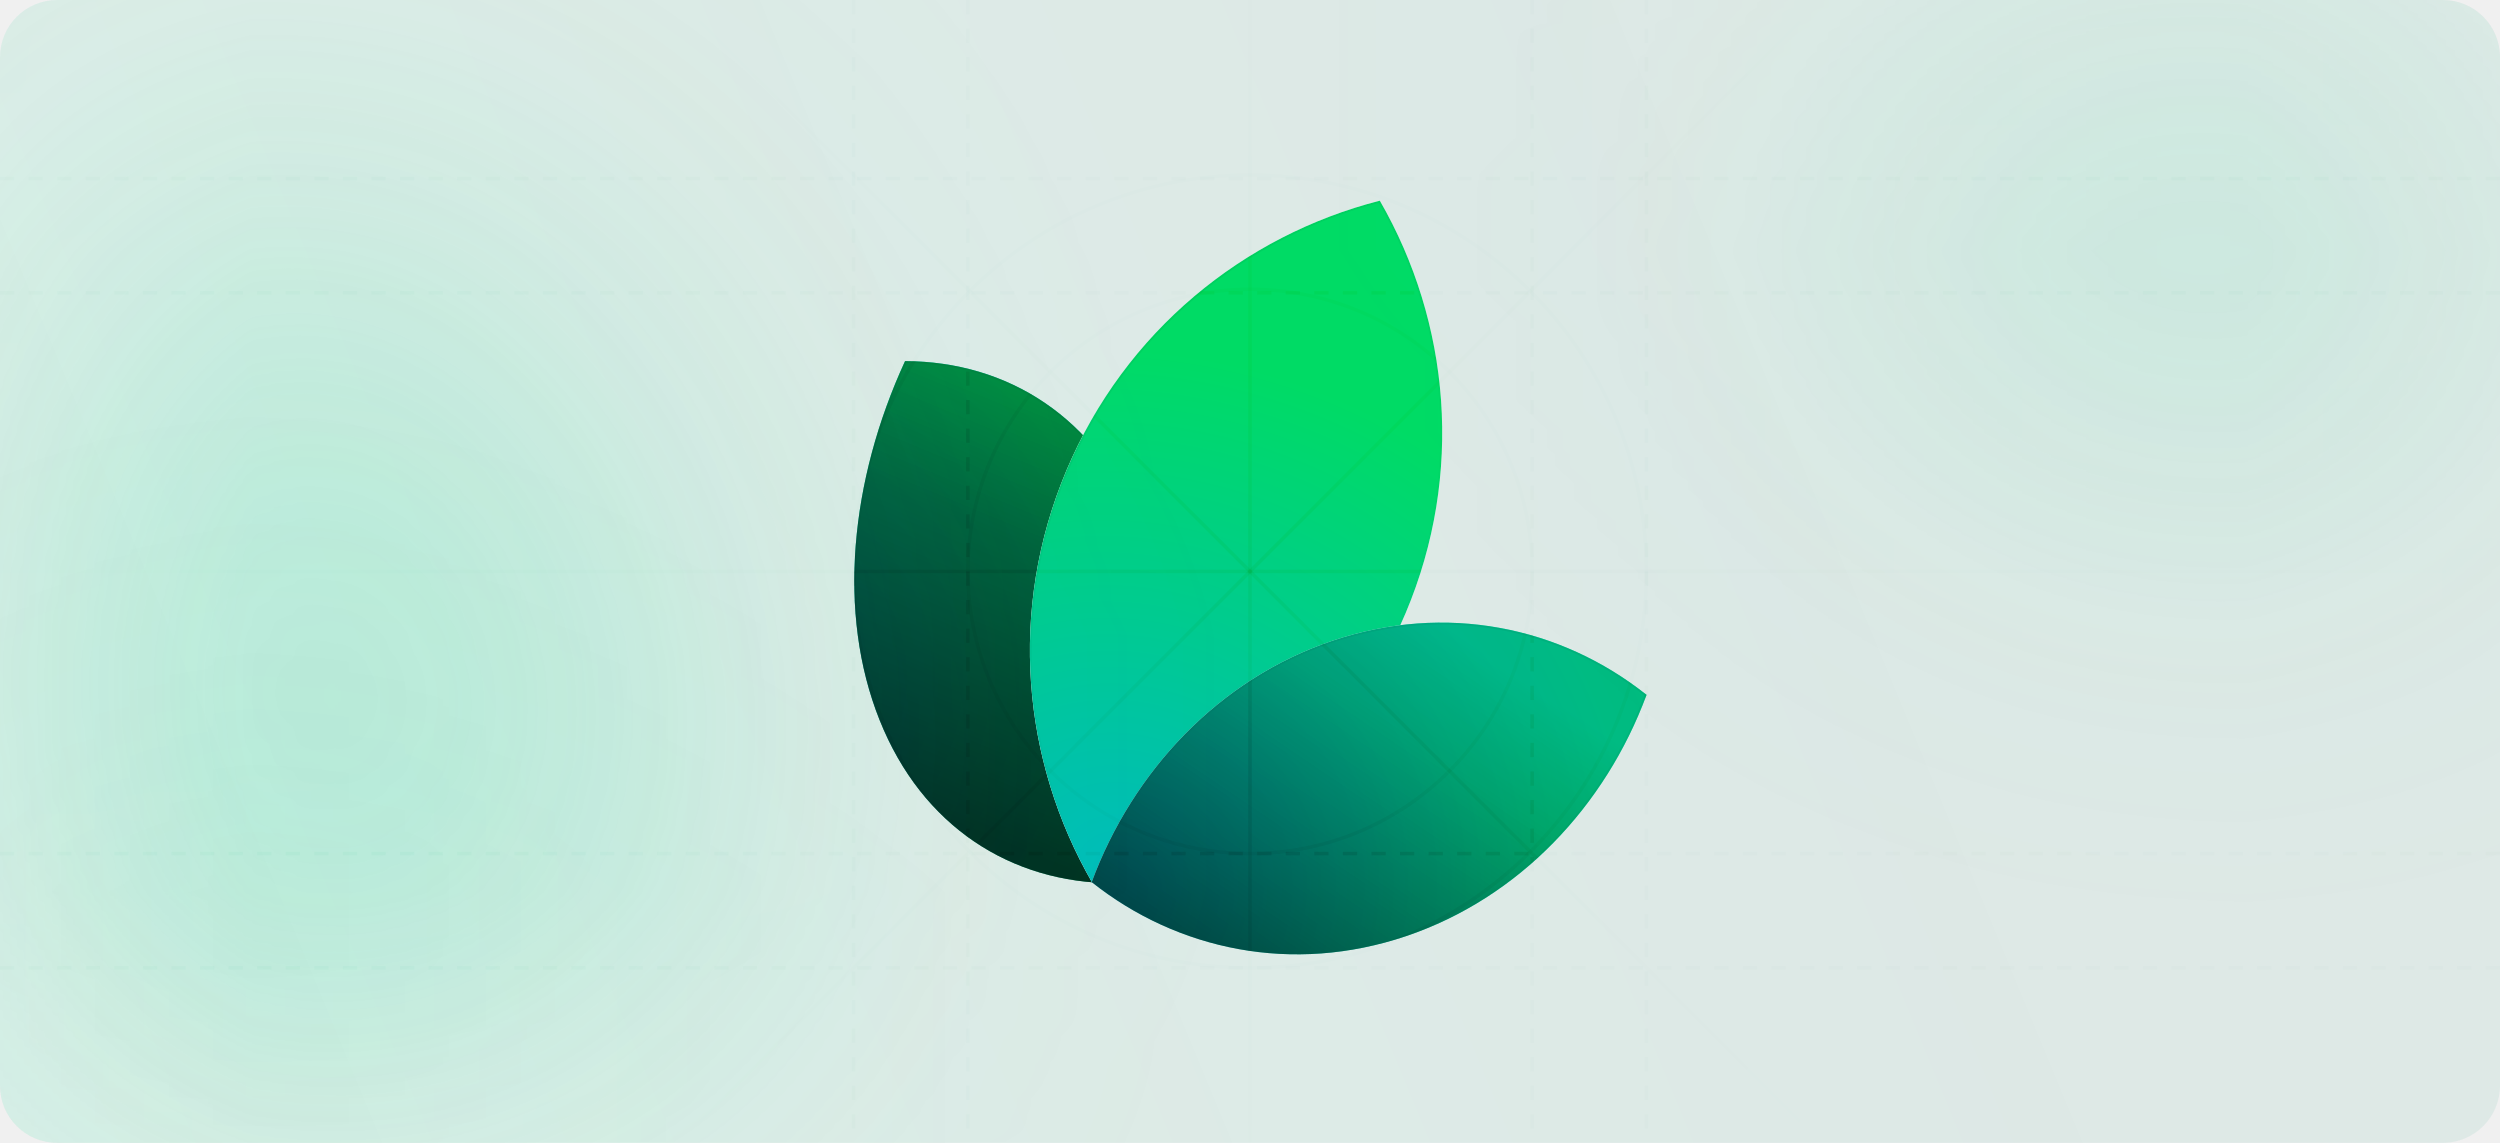
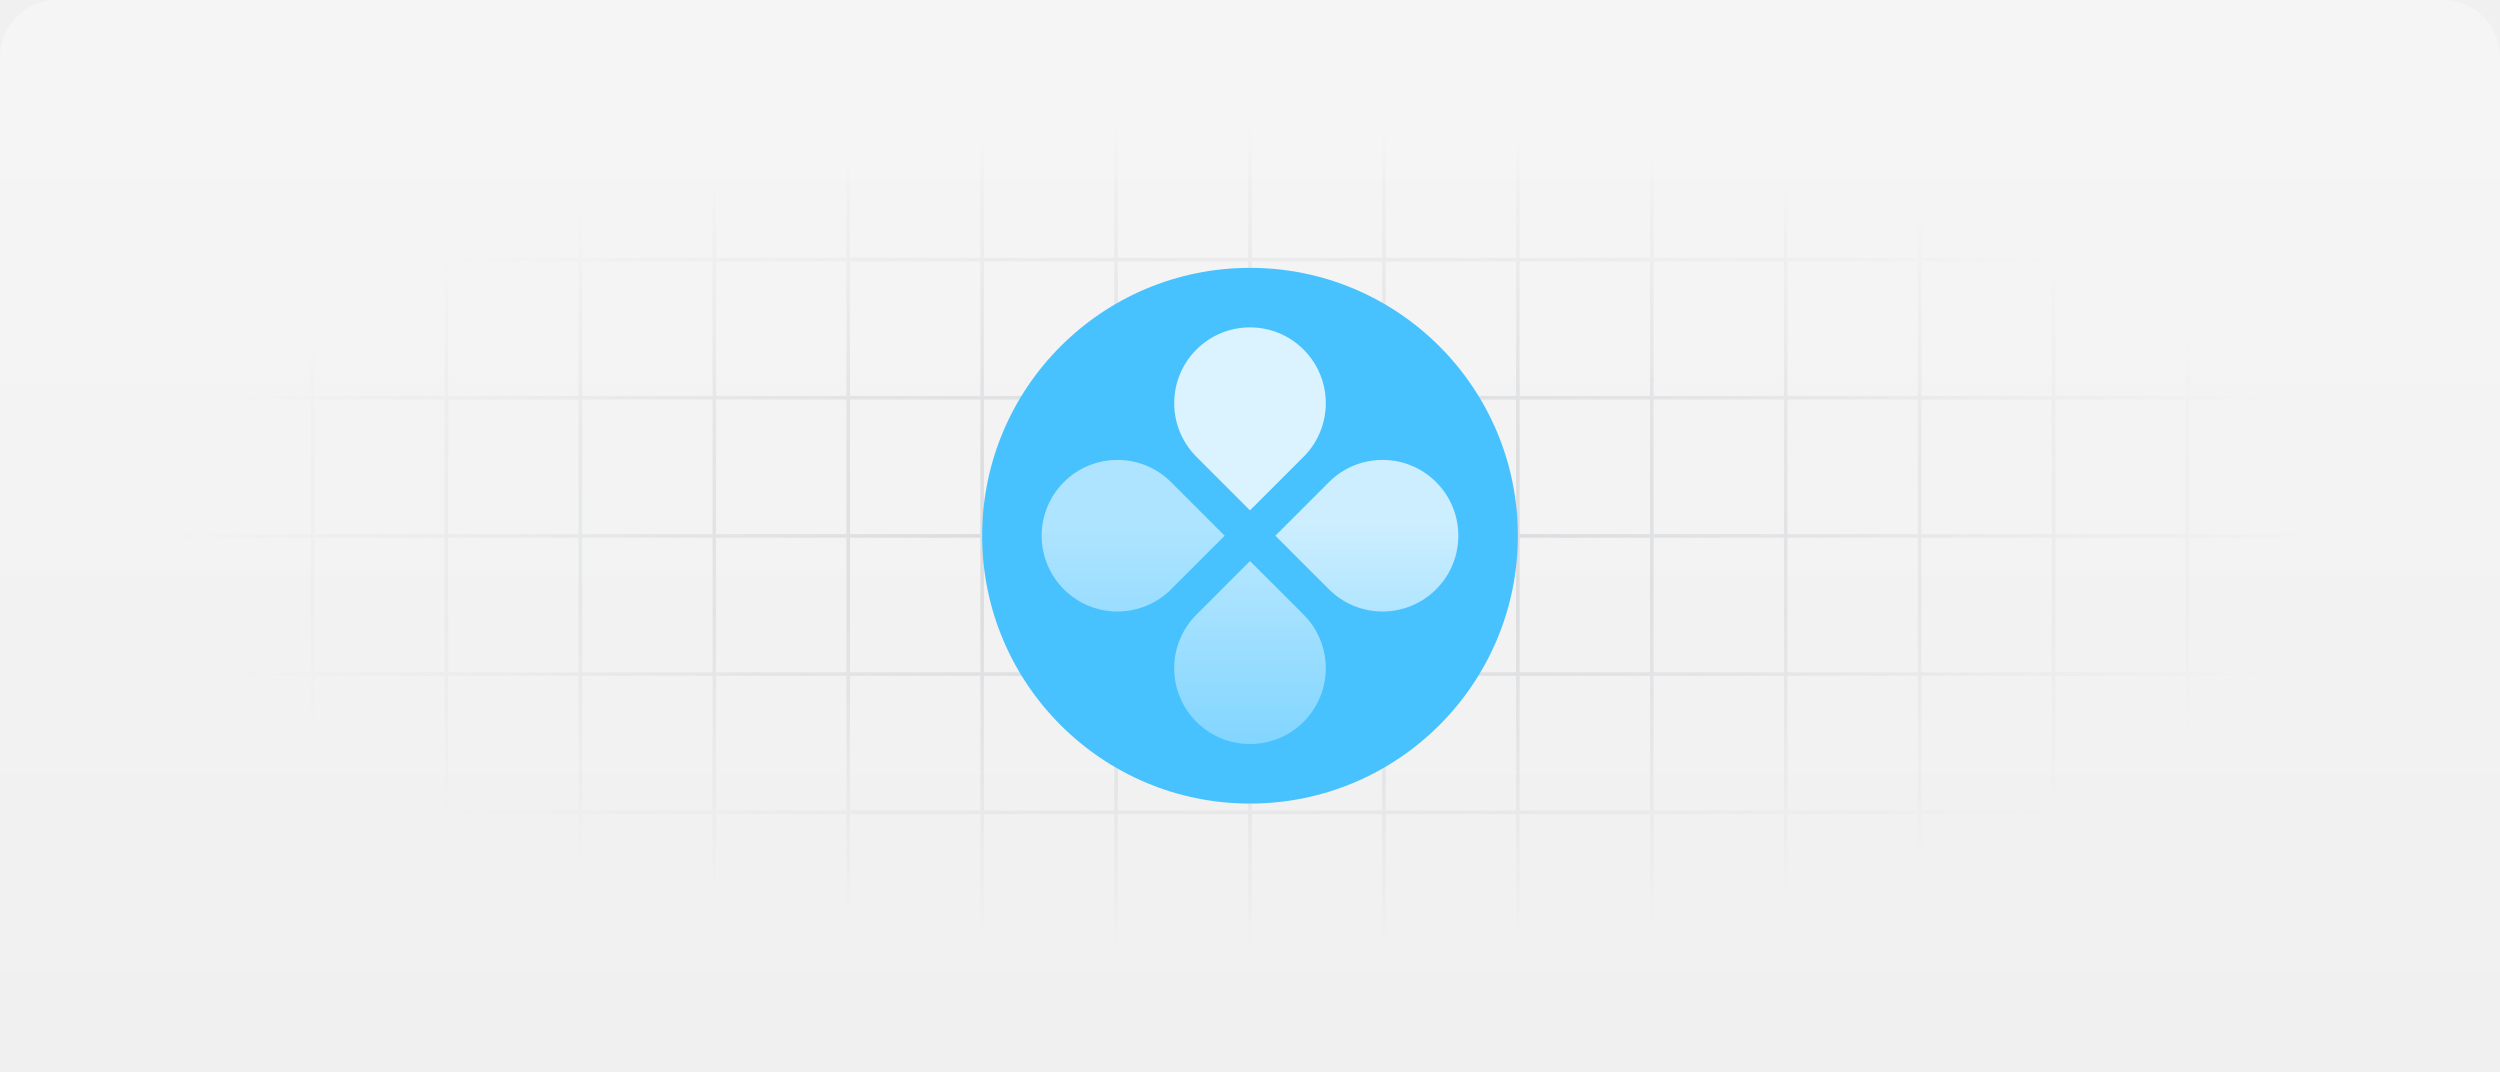
- <svg xmlns="http://www.w3.org/2000/svg" width="700" height="320" viewBox="0 0 700 320" fill="none">
-   <g clip-path="url(#clip0_2862_278)">
-     <rect width="700" height="320" rx="16" fill="url(#paint0_linear_2862_278)" />
-     <path d="M311.889 247.3C283.097 247.215 258.226 231.466 246.292 201.629C234.357 171.793 238.02 134.523 253.414 101.112C282.206 101.197 307.077 116.945 319.011 146.782C330.946 176.619 327.283 213.888 311.889 247.3Z" fill="white" />
-     <path d="M311.889 247.3C283.097 247.215 258.226 231.466 246.292 201.629C234.357 171.793 238.02 134.523 253.414 101.112C282.206 101.197 307.077 116.945 319.011 146.782C330.946 176.619 327.283 213.888 311.889 247.3Z" fill="url(#paint1_radial_2862_278)" />
-     <path d="M311.889 247.3C283.097 247.215 258.226 231.466 246.292 201.629C234.357 171.793 238.02 134.523 253.414 101.112C282.206 101.197 307.077 116.945 319.011 146.782C330.946 176.619 327.283 213.888 311.889 247.3Z" fill="black" fill-opacity="0.5" style="mix-blend-mode:hard-light" />
-     <path d="M311.889 247.3C283.097 247.215 258.226 231.466 246.292 201.629C234.357 171.793 238.02 134.523 253.414 101.112C282.206 101.197 307.077 116.945 319.011 146.782C330.946 176.619 327.283 213.888 311.889 247.3Z" fill="url(#paint2_linear_2862_278)" fill-opacity="0.5" style="mix-blend-mode:hard-light" />
-     <path d="M311.72 247.034C283.108 246.887 258.409 231.208 246.538 201.531C234.656 171.825 238.271 134.702 253.583 101.377C282.195 101.524 306.894 117.203 318.765 146.88C330.647 176.586 327.031 213.709 311.72 247.034Z" stroke="url(#paint3_linear_2862_278)" stroke-opacity="0.05" stroke-width="0.531" />
-     <path d="M305.839 247.174C343.92 237.419 377.154 210.619 393.585 171.64C410.017 132.661 405.98 90.199 386.347 56.193C348.266 65.948 315.032 92.749 298.601 131.728C282.169 170.706 286.206 213.168 305.839 247.174Z" fill="white" />
-     <path d="M305.839 247.174C343.92 237.419 377.154 210.619 393.585 171.64C410.017 132.661 405.98 90.199 386.347 56.193C348.266 65.948 315.032 92.749 298.601 131.728C282.169 170.706 286.206 213.168 305.839 247.174Z" fill="url(#paint4_radial_2862_278)" />
-     <path d="M393.341 171.537C376.971 210.369 343.89 237.091 305.969 246.867C286.462 212.959 282.476 170.663 298.845 131.831C315.215 92.998 348.295 66.276 386.217 56.5C405.724 90.408 409.71 132.704 393.341 171.537Z" stroke="url(#paint5_linear_2862_278)" stroke-opacity="0.05" stroke-width="0.531" />
-     <path d="M305.686 246.995C329.75 266.114 361.965 272.832 393.671 262.129C425.376 251.426 449.499 225.691 461.03 194.556C436.967 175.437 404.751 168.719 373.046 179.422C341.34 190.125 317.217 215.86 305.686 246.995Z" fill="white" />
-     <path d="M305.686 246.995C329.75 266.114 361.965 272.832 393.671 262.129C425.376 251.426 449.499 225.691 461.03 194.556C436.967 175.437 404.751 168.719 373.046 179.422C341.34 190.125 317.217 215.86 305.686 246.995Z" fill="url(#paint6_radial_2862_278)" />
-     <path d="M305.686 246.995C329.75 266.114 361.965 272.832 393.671 262.129C425.376 251.426 449.499 225.691 461.03 194.556C436.967 175.437 404.751 168.719 373.046 179.422C341.34 190.125 317.217 215.86 305.686 246.995Z" fill="black" fill-opacity="0.2" style="mix-blend-mode:hard-light" />
-     <path d="M305.686 246.995C329.75 266.114 361.965 272.832 393.671 262.129C425.376 251.426 449.499 225.691 461.03 194.556C436.967 175.437 404.751 168.719 373.046 179.422C341.34 190.125 317.217 215.86 305.686 246.995Z" fill="url(#paint7_linear_2862_278)" fill-opacity="0.5" style="mix-blend-mode:hard-light" />
-     <path d="M393.586 261.878C362.035 272.529 329.981 265.88 306.002 246.907C317.535 215.919 341.571 190.327 373.13 179.673C404.682 169.023 436.736 175.671 460.715 194.644C449.182 225.632 425.146 251.224 393.586 261.878Z" stroke="url(#paint8_linear_2862_278)" stroke-opacity="0.05" stroke-width="0.531" />
-     <g opacity="0.8" filter="url(#filter0_f_2862_278)">
-       <circle cx="660" cy="-60" r="160" fill="#18E299" fill-opacity="0.4" />
-     </g>
-     <g opacity="0.8" filter="url(#filter1_f_2862_278)">
-       <circle cx="20" cy="213" r="160" fill="#18E299" fill-opacity="0.33" />
-     </g>
-     <g opacity="0.8" filter="url(#filter2_f_2862_278)">
-       <circle cx="660" cy="480" r="160" fill="#18E299" fill-opacity="0.52" />
-     </g>
-     <g opacity="0.8" filter="url(#filter3_f_2862_278)">
-       <circle cx="20" cy="413" r="160" fill="#18E299" fill-opacity="0.22" />
-     </g>
-     <g style="mix-blend-mode:overlay" opacity="0.1">
-       <path d="M0 50H700" stroke="black" stroke-dasharray="4 4" />
-     </g>
-     <g style="mix-blend-mode:overlay" opacity="0.1">
-       <path d="M0 82H700" stroke="black" stroke-dasharray="4 4" />
-     </g>
-     <g style="mix-blend-mode:overlay" opacity="0.1">
-       <path d="M239 0L239 320" stroke="black" stroke-dasharray="4 4" />
-     </g>
-     <g style="mix-blend-mode:overlay" opacity="0.1">
-       <path d="M271 0L271 320" stroke="black" stroke-dasharray="4 4" />
-     </g>
-     <g style="mix-blend-mode:overlay" opacity="0.1">
-       <path d="M461 0L461 320" stroke="black" stroke-dasharray="4 4" />
-     </g>
-     <g style="mix-blend-mode:overlay" opacity="0.1">
-       <path d="M350 0L350 320" stroke="url(#paint9_linear_2862_278)" />
-     </g>
-     <g style="mix-blend-mode:overlay" opacity="0.1">
-       <path d="M429 0L429 320" stroke="black" stroke-dasharray="4 4" />
-     </g>
-     <g style="mix-blend-mode:overlay" opacity="0.1">
-       <path d="M0 271H700" stroke="black" stroke-dasharray="4 4" />
-     </g>
-     <g style="mix-blend-mode:overlay" opacity="0.1">
-       <path d="M0 239H700" stroke="black" stroke-dasharray="4 4" />
-     </g>
-     <g style="mix-blend-mode:overlay" opacity="0.1">
-       <path d="M0 160H700" stroke="url(#paint10_linear_2862_278)" />
-     </g>
-     <g style="mix-blend-mode:overlay" opacity="0.1">
-       <path d="M511 -1L189 321" stroke="url(#paint11_linear_2862_278)" />
-     </g>
-     <g style="mix-blend-mode:overlay" opacity="0.1">
-       <path d="M511 321L189 -1" stroke="url(#paint12_linear_2862_278)" />
-     </g>
-     <g style="mix-blend-mode:overlay" opacity="0.05">
-       <circle cx="350" cy="160" r="111" stroke="black" />
-     </g>
-     <g style="mix-blend-mode:overlay" opacity="0.05">
-       <circle cx="350" cy="160" r="79" stroke="black" />
-     </g>
-   </g>
+ <svg xmlns="http://www.w3.org/2000/svg" width="700" height="300" viewBox="0 0 700 300" fill="none">
+   <rect width="700" height="300" rx="16" fill="url(#paint0_linear_2545_55035)" />
+   <path d="M87.5 34H50V72.686M87.5 34V72.686M87.5 34H125M87.5 72.686H50M87.5 72.686V111.372M87.5 72.686H125M50 72.686V111.372M87.5 111.372H50M87.5 111.372V150.058M87.5 111.372H125M50 111.372V150.058M87.5 150.058H50M87.5 150.058V188.745M87.5 150.058H125M50 150.058V188.745M87.5 188.745H50M87.5 188.745V227.431M87.5 188.745H125M50 188.745V227.431M87.5 227.431H50M87.5 227.431V266.117M87.5 227.431H125M50 227.431V266.117H87.5M87.5 266.117H125M125 34V72.686M125 34H162.5M125 72.686V111.372M125 72.686H162.5M125 111.372V150.058M125 111.372H162.5M125 150.058V188.745M125 150.058H162.5M125 188.745V227.431M125 188.745H162.5M125 227.431V266.117M125 227.431H162.5M125 266.117H162.5M162.5 34V72.686M162.5 34H200M162.5 72.686V111.372M162.5 72.686H200M162.5 111.372V150.058M162.5 111.372H200M162.5 150.058V188.745M162.5 150.058H200M162.5 188.745V227.431M162.5 188.745H200M162.5 227.431V266.117M162.5 227.431H200M162.5 266.117H200M200 34V72.686M200 34H237.5M200 72.686V111.372M200 72.686H237.5M200 111.372V150.058M200 111.372H237.5M200 150.058V188.745M200 150.058H237.5M200 188.745V227.431M200 188.745H237.5M200 227.431V266.117M200 227.431H237.5M200 266.117H237.5M237.5 34V72.686M237.5 34H275M237.5 72.686V111.372M237.5 72.686H275M237.5 111.372V150.058M237.5 111.372H275M237.5 150.058V188.745M237.5 150.058H275M237.5 188.745V227.431M237.5 188.745H275M237.5 227.431V266.117M237.5 227.431H275M237.5 266.117H275M275 34V72.686M275 34H312.5M275 72.686V111.372M275 72.686H312.5M275 111.372V150.058M275 111.372H312.5M275 150.058V188.745M275 150.058H312.5M275 188.745V227.431M275 188.745H312.5M275 227.431V266.117M275 227.431H312.5M275 266.117H312.5M312.5 34V72.686M312.5 34H350M312.5 72.686V111.372M312.5 72.686H350M312.5 111.372V150.058M312.5 111.372H350M312.5 150.058V188.745M312.5 150.058H350M312.5 188.745V227.431M312.5 188.745H350M312.5 227.431V266.117M312.5 227.431H350M312.5 266.117H350M350 34V72.686M350 34H387.5M350 72.686V111.372M350 72.686H387.5M350 111.372V150.058M350 111.372H387.5M350 150.058V188.745M350 150.058H387.5M350 188.745V227.431M350 188.745H387.5M350 227.431V266.117M350 227.431H387.5M350 266.117H387.5M387.5 34V72.686M387.5 34H425M387.5 72.686V111.372M387.5 72.686H425M387.5 111.372V150.058M387.5 111.372H425M387.5 150.058V188.745M387.5 150.058H425M387.5 188.745V227.431M387.5 188.745H425M387.5 227.431V266.117M387.5 227.431H425M387.5 266.117H425M425 34V72.686M425 34H462.5M425 72.686V111.372M425 72.686H462.5M425 111.372V150.058M425 111.372H462.5M425 150.058V188.745M425 150.058H462.5M425 188.745V227.431M425 188.745H462.5M425 227.431V266.117M425 227.431H462.5M425 266.117H462.5M462.5 34V72.686M462.5 34H500M462.5 72.686V111.372M462.5 72.686H500M462.5 111.372V150.058M462.5 111.372H500M462.5 150.058V188.745M462.5 150.058H500M462.5 188.745V227.431M462.5 188.745H500M462.5 227.431V266.117M462.5 227.431H500M462.5 266.117H500M500 34V72.686M500 34H537.5M500 72.686V111.372M500 72.686H537.5M500 111.372V150.058M500 111.372H537.5M500 150.058V188.745M500 150.058H537.5M500 188.745V227.431M500 188.745H537.5M500 227.431V266.117M500 227.431H537.5M500 266.117H537.5M537.5 34V72.686M537.5 34H575M537.5 72.686V111.372M537.5 72.686H575M537.5 111.372V150.058M537.5 111.372H575M537.5 150.058V188.745M537.5 150.058H575M537.5 188.745V227.431M537.5 188.745H575M537.5 227.431V266.117M537.5 227.431H575M537.5 266.117H575M575 34V72.686M575 34H612.5M575 72.686V111.372M575 72.686H612.5M575 111.372V150.058M575 111.372H612.5M575 150.058V188.745M575 150.058H612.5M575 188.745V227.431M575 188.745H612.5M575 227.431V266.117M575 227.431H612.5M575 266.117H612.5M612.5 34V72.686M612.5 34H650V72.686M612.5 72.686V111.372M612.5 72.686H650M612.5 111.372V150.058M612.5 111.372H650M612.5 150.058V188.745M612.5 150.058H650M612.5 188.745V227.431M612.5 188.745H650M612.5 227.431V266.117M612.5 227.431H650M612.5 266.117H650V227.431M650 72.686V111.372M650 111.372V150.058M650 150.058V188.745M650 188.745V227.431" stroke="url(#paint1_radial_2545_55035)" stroke-opacity="0.24" />
+   <path d="M275 150C275 108.579 308.579 75 350 75V75C391.421 75 425 108.579 425 150V150C425 191.421 391.421 225 350 225V225C308.579 225 275 191.421 275 150V150Z" fill="#47C2FF" />
+   <path fill-rule="evenodd" clip-rule="evenodd" d="M372.106 165.006C380.393 173.294 393.83 173.294 402.118 165.006C410.405 156.718 410.405 143.282 402.118 134.994C393.83 126.707 380.393 126.707 372.106 134.994L357.1 150L372.106 165.006Z" fill="url(#paint2_linear_2545_55035)" fill-opacity="0.72" />
+   <path fill-rule="evenodd" clip-rule="evenodd" d="M365.007 202.117C373.294 193.829 373.294 180.393 365.007 172.105L350 157.099L334.994 172.105C326.707 180.393 326.707 193.829 334.994 202.117C343.282 210.405 356.719 210.405 365.007 202.117Z" fill="url(#paint3_linear_2545_55035)" fill-opacity="0.64" />
+   <path fill-rule="evenodd" clip-rule="evenodd" d="M297.882 165.006C289.594 156.718 289.594 143.282 297.882 134.994C306.17 126.707 319.606 126.707 327.894 134.994L342.9 150L327.894 165.006C319.606 173.294 306.17 173.294 297.882 165.006Z" fill="url(#paint4_linear_2545_55035)" fill-opacity="0.56" />
+   <path fill-rule="evenodd" clip-rule="evenodd" d="M365.007 127.894C373.294 119.606 373.294 106.17 365.007 97.882C356.719 89.594 343.282 89.594 334.994 97.882C326.707 106.17 326.707 119.606 334.994 127.894L350 142.9L365.007 127.894Z" fill="url(#paint5_linear_2545_55035)" fill-opacity="0.8" />
  <defs>
-     <filter id="filter0_f_2862_278" x="260" y="-460" width="800" height="800" filterUnits="userSpaceOnUse" color-interpolation-filters="sRGB">
-       <feFlood flood-opacity="0" result="BackgroundImageFix" />
-       <feBlend mode="normal" in="SourceGraphic" in2="BackgroundImageFix" result="shape" />
-       <feGaussianBlur stdDeviation="120" result="effect1_foregroundBlur_2862_278" />
-     </filter>
-     <filter id="filter1_f_2862_278" x="-380" y="-187" width="800" height="800" filterUnits="userSpaceOnUse" color-interpolation-filters="sRGB">
-       <feFlood flood-opacity="0" result="BackgroundImageFix" />
-       <feBlend mode="normal" in="SourceGraphic" in2="BackgroundImageFix" result="shape" />
-       <feGaussianBlur stdDeviation="120" result="effect1_foregroundBlur_2862_278" />
-     </filter>
-     <filter id="filter2_f_2862_278" x="260" y="80" width="800" height="800" filterUnits="userSpaceOnUse" color-interpolation-filters="sRGB">
-       <feFlood flood-opacity="0" result="BackgroundImageFix" />
-       <feBlend mode="normal" in="SourceGraphic" in2="BackgroundImageFix" result="shape" />
-       <feGaussianBlur stdDeviation="120" result="effect1_foregroundBlur_2862_278" />
-     </filter>
-     <filter id="filter3_f_2862_278" x="-380" y="13" width="800" height="800" filterUnits="userSpaceOnUse" color-interpolation-filters="sRGB">
-       <feFlood flood-opacity="0" result="BackgroundImageFix" />
-       <feBlend mode="normal" in="SourceGraphic" in2="BackgroundImageFix" result="shape" />
-       <feGaussianBlur stdDeviation="120" result="effect1_foregroundBlur_2862_278" />
-     </filter>
-     <linearGradient id="paint0_linear_2862_278" x1="1.04308e-05" y1="320" x2="710.784" y2="26.079" gradientUnits="userSpaceOnUse">
-       <stop stop-color="#18E299" stop-opacity="0.09" />
-       <stop offset="0.729" stop-color="#0D9373" stop-opacity="0.08" />
+     <linearGradient id="paint0_linear_2545_55035" x1="350" y1="0" x2="350" y2="300" gradientUnits="userSpaceOnUse">
+       <stop stop-color="white" stop-opacity="0.36" />
+       <stop offset="1" stop-color="white" stop-opacity="0" />
    </linearGradient>
-     <radialGradient id="paint1_radial_2862_278" cx="0" cy="0" r="1" gradientUnits="userSpaceOnUse" gradientTransform="translate(208.697 189.703) rotate(-10.029) scale(169.097 167.466)">
-       <stop stop-color="#00B0BB" />
-       <stop offset="1" stop-color="#00DB65" />
+     <radialGradient id="paint1_radial_2545_55035" cx="0" cy="0" r="1" gradientUnits="userSpaceOnUse" gradientTransform="translate(350 150.058) rotate(90) scale(116.058 300)">
+       <stop stop-color="#717784" />
+       <stop offset="1" stop-color="#717784" stop-opacity="0" />
    </radialGradient>
-     <linearGradient id="paint2_linear_2862_278" x1="306.587" y1="93.56" x2="252.341" y2="224.228" gradientUnits="userSpaceOnUse">
-       <stop stop-color="#18E299" />
-       <stop offset="1" />
+     <linearGradient id="paint2_linear_2545_55035" x1="350" y1="91.666" x2="350" y2="268.575" gradientUnits="userSpaceOnUse">
+       <stop offset="0.313" stop-color="white" />
+       <stop offset="1" stop-color="white" stop-opacity="0" />
    </linearGradient>
-     <linearGradient id="paint3_linear_2862_278" x1="311.84" y1="123.717" x2="253.579" y2="224.761" gradientUnits="userSpaceOnUse">
-       <stop />
-       <stop offset="1" stop-opacity="0" />
+     <linearGradient id="paint3_linear_2545_55035" x1="350" y1="91.666" x2="350" y2="268.575" gradientUnits="userSpaceOnUse">
+       <stop offset="0.313" stop-color="white" />
+       <stop offset="1" stop-color="white" stop-opacity="0" />
    </linearGradient>
-     <radialGradient id="paint4_radial_2862_278" cx="0" cy="0" r="1" gradientUnits="userSpaceOnUse" gradientTransform="translate(313.407 243.64) rotate(-75.7542) scale(203.632 223.902)">
-       <stop stop-color="#00BBBB" />
-       <stop offset="0.713" stop-color="#00DB65" />
-     </radialGradient>
-     <linearGradient id="paint5_linear_2862_278" x1="308.586" y1="102.284" x2="383.487" y2="201.169" gradientUnits="userSpaceOnUse">
-       <stop />
-       <stop offset="1" stop-opacity="0" />
+     <linearGradient id="paint4_linear_2545_55035" x1="350" y1="91.666" x2="350" y2="268.575" gradientUnits="userSpaceOnUse">
+       <stop offset="0.313" stop-color="white" />
+       <stop offset="1" stop-color="white" stop-opacity="0" />
    </linearGradient>
-     <radialGradient id="paint6_radial_2862_278" cx="0" cy="0" r="1" gradientUnits="userSpaceOnUse" gradientTransform="translate(311.447 249.925) rotate(-20.3524) scale(174.776 163.096)">
-       <stop stop-color="#00B0BB" />
-       <stop offset="1" stop-color="#00DB65" />
-     </radialGradient>
-     <linearGradient id="paint7_linear_2862_278" x1="395.843" y1="169.781" x2="332.121" y2="263.82" gradientUnits="userSpaceOnUse">
-       <stop stop-color="#00B1BC" />
-       <stop offset="1" />
+     <linearGradient id="paint5_linear_2545_55035" x1="350" y1="91.666" x2="350" y2="268.575" gradientUnits="userSpaceOnUse">
+       <stop offset="0.313" stop-color="white" />
+       <stop offset="1" stop-color="white" stop-opacity="0" />
    </linearGradient>
-     <linearGradient id="paint8_linear_2862_278" x1="395.843" y1="169.781" x2="370.991" y2="271.799" gradientUnits="userSpaceOnUse">
-       <stop />
-       <stop offset="1" stop-opacity="0" />
-     </linearGradient>
-     <linearGradient id="paint9_linear_2862_278" x1="350" y1="0" x2="350" y2="320" gradientUnits="userSpaceOnUse">
-       <stop stop-opacity="0" />
-       <stop offset="0" stop-opacity="0.3" />
-       <stop offset="0.333" />
-       <stop offset="0.667" />
-       <stop offset="1" stop-opacity="0.3" />
-     </linearGradient>
-     <linearGradient id="paint10_linear_2862_278" x1="0" y1="160" x2="700" y2="160" gradientUnits="userSpaceOnUse">
-       <stop stop-opacity="0.1" />
-       <stop offset="0.5" />
-       <stop offset="1" stop-opacity="0.1" />
-     </linearGradient>
-     <linearGradient id="paint11_linear_2862_278" x1="511" y1="-1" x2="189" y2="321" gradientUnits="userSpaceOnUse">
-       <stop stop-opacity="0.1" />
-       <stop offset="0.5" />
-       <stop offset="1" stop-opacity="0.1" />
-     </linearGradient>
-     <linearGradient id="paint12_linear_2862_278" x1="511" y1="321" x2="189" y2="-1" gradientUnits="userSpaceOnUse">
-       <stop stop-opacity="0.1" />
-       <stop offset="0.5" />
-       <stop offset="1" stop-opacity="0.1" />
-     </linearGradient>
-     <clipPath id="clip0_2862_278">
-       <rect width="700" height="320" rx="16" fill="white" />
-     </clipPath>
  </defs>
</svg>
